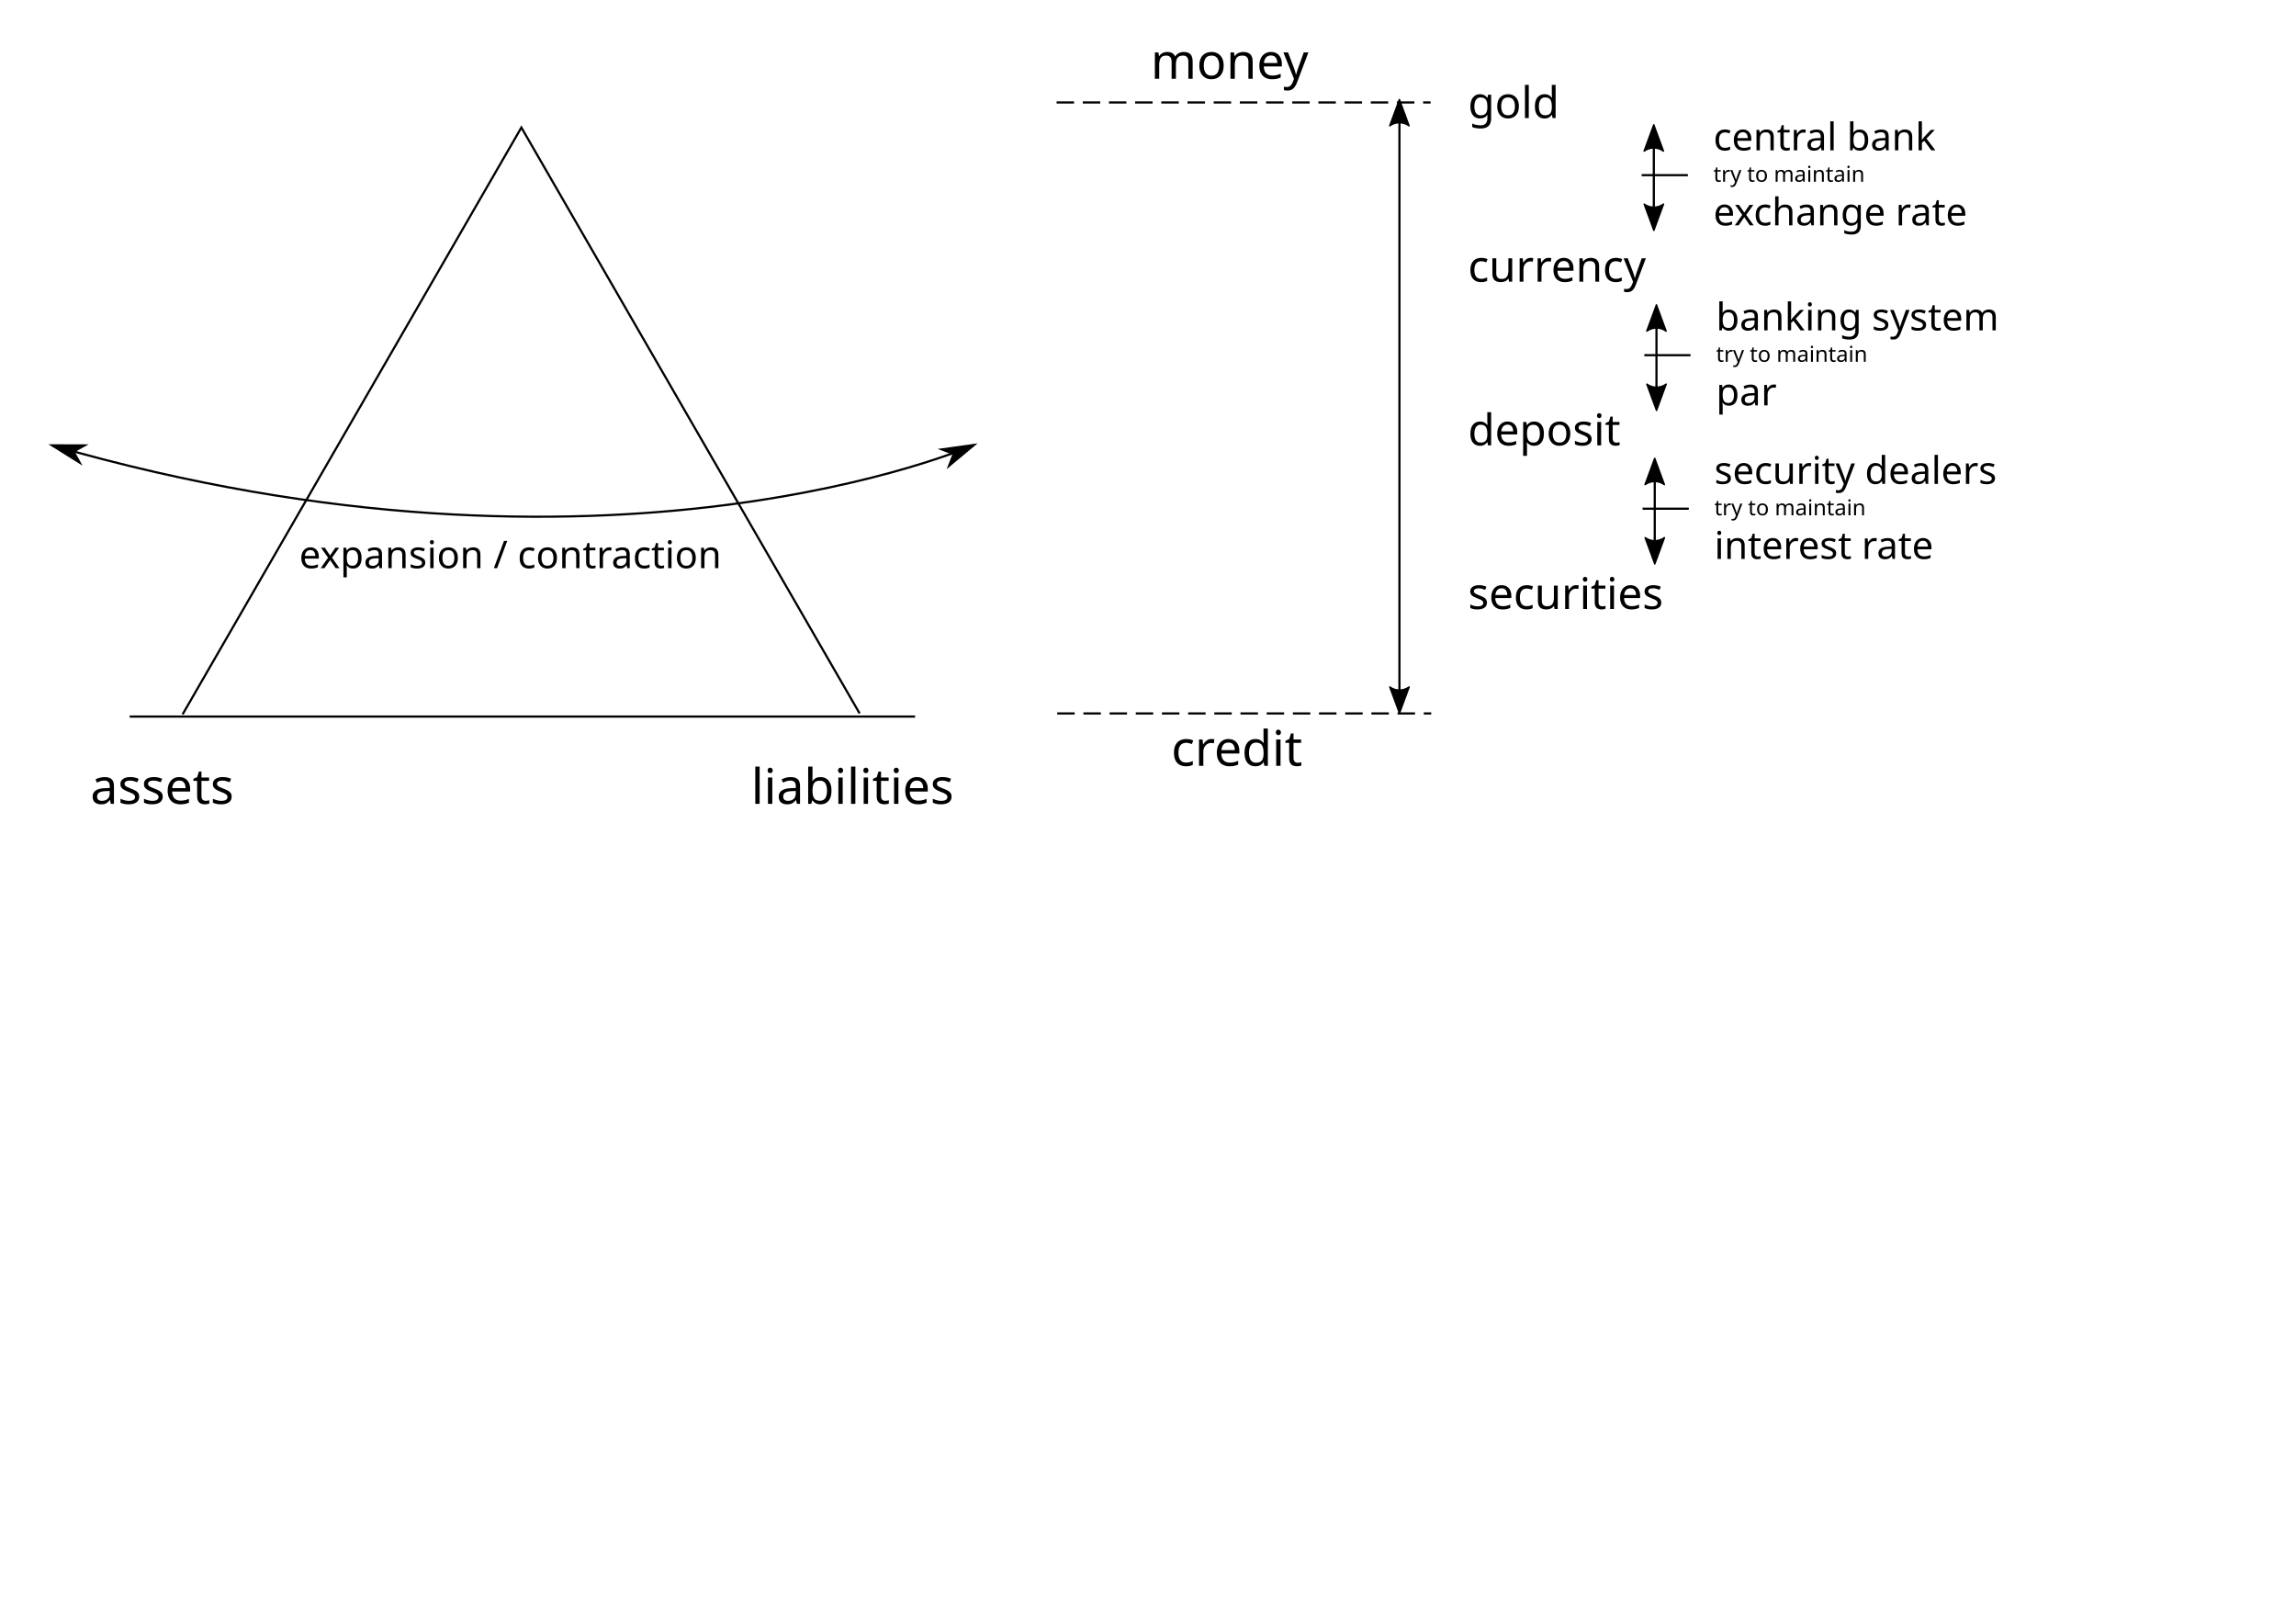
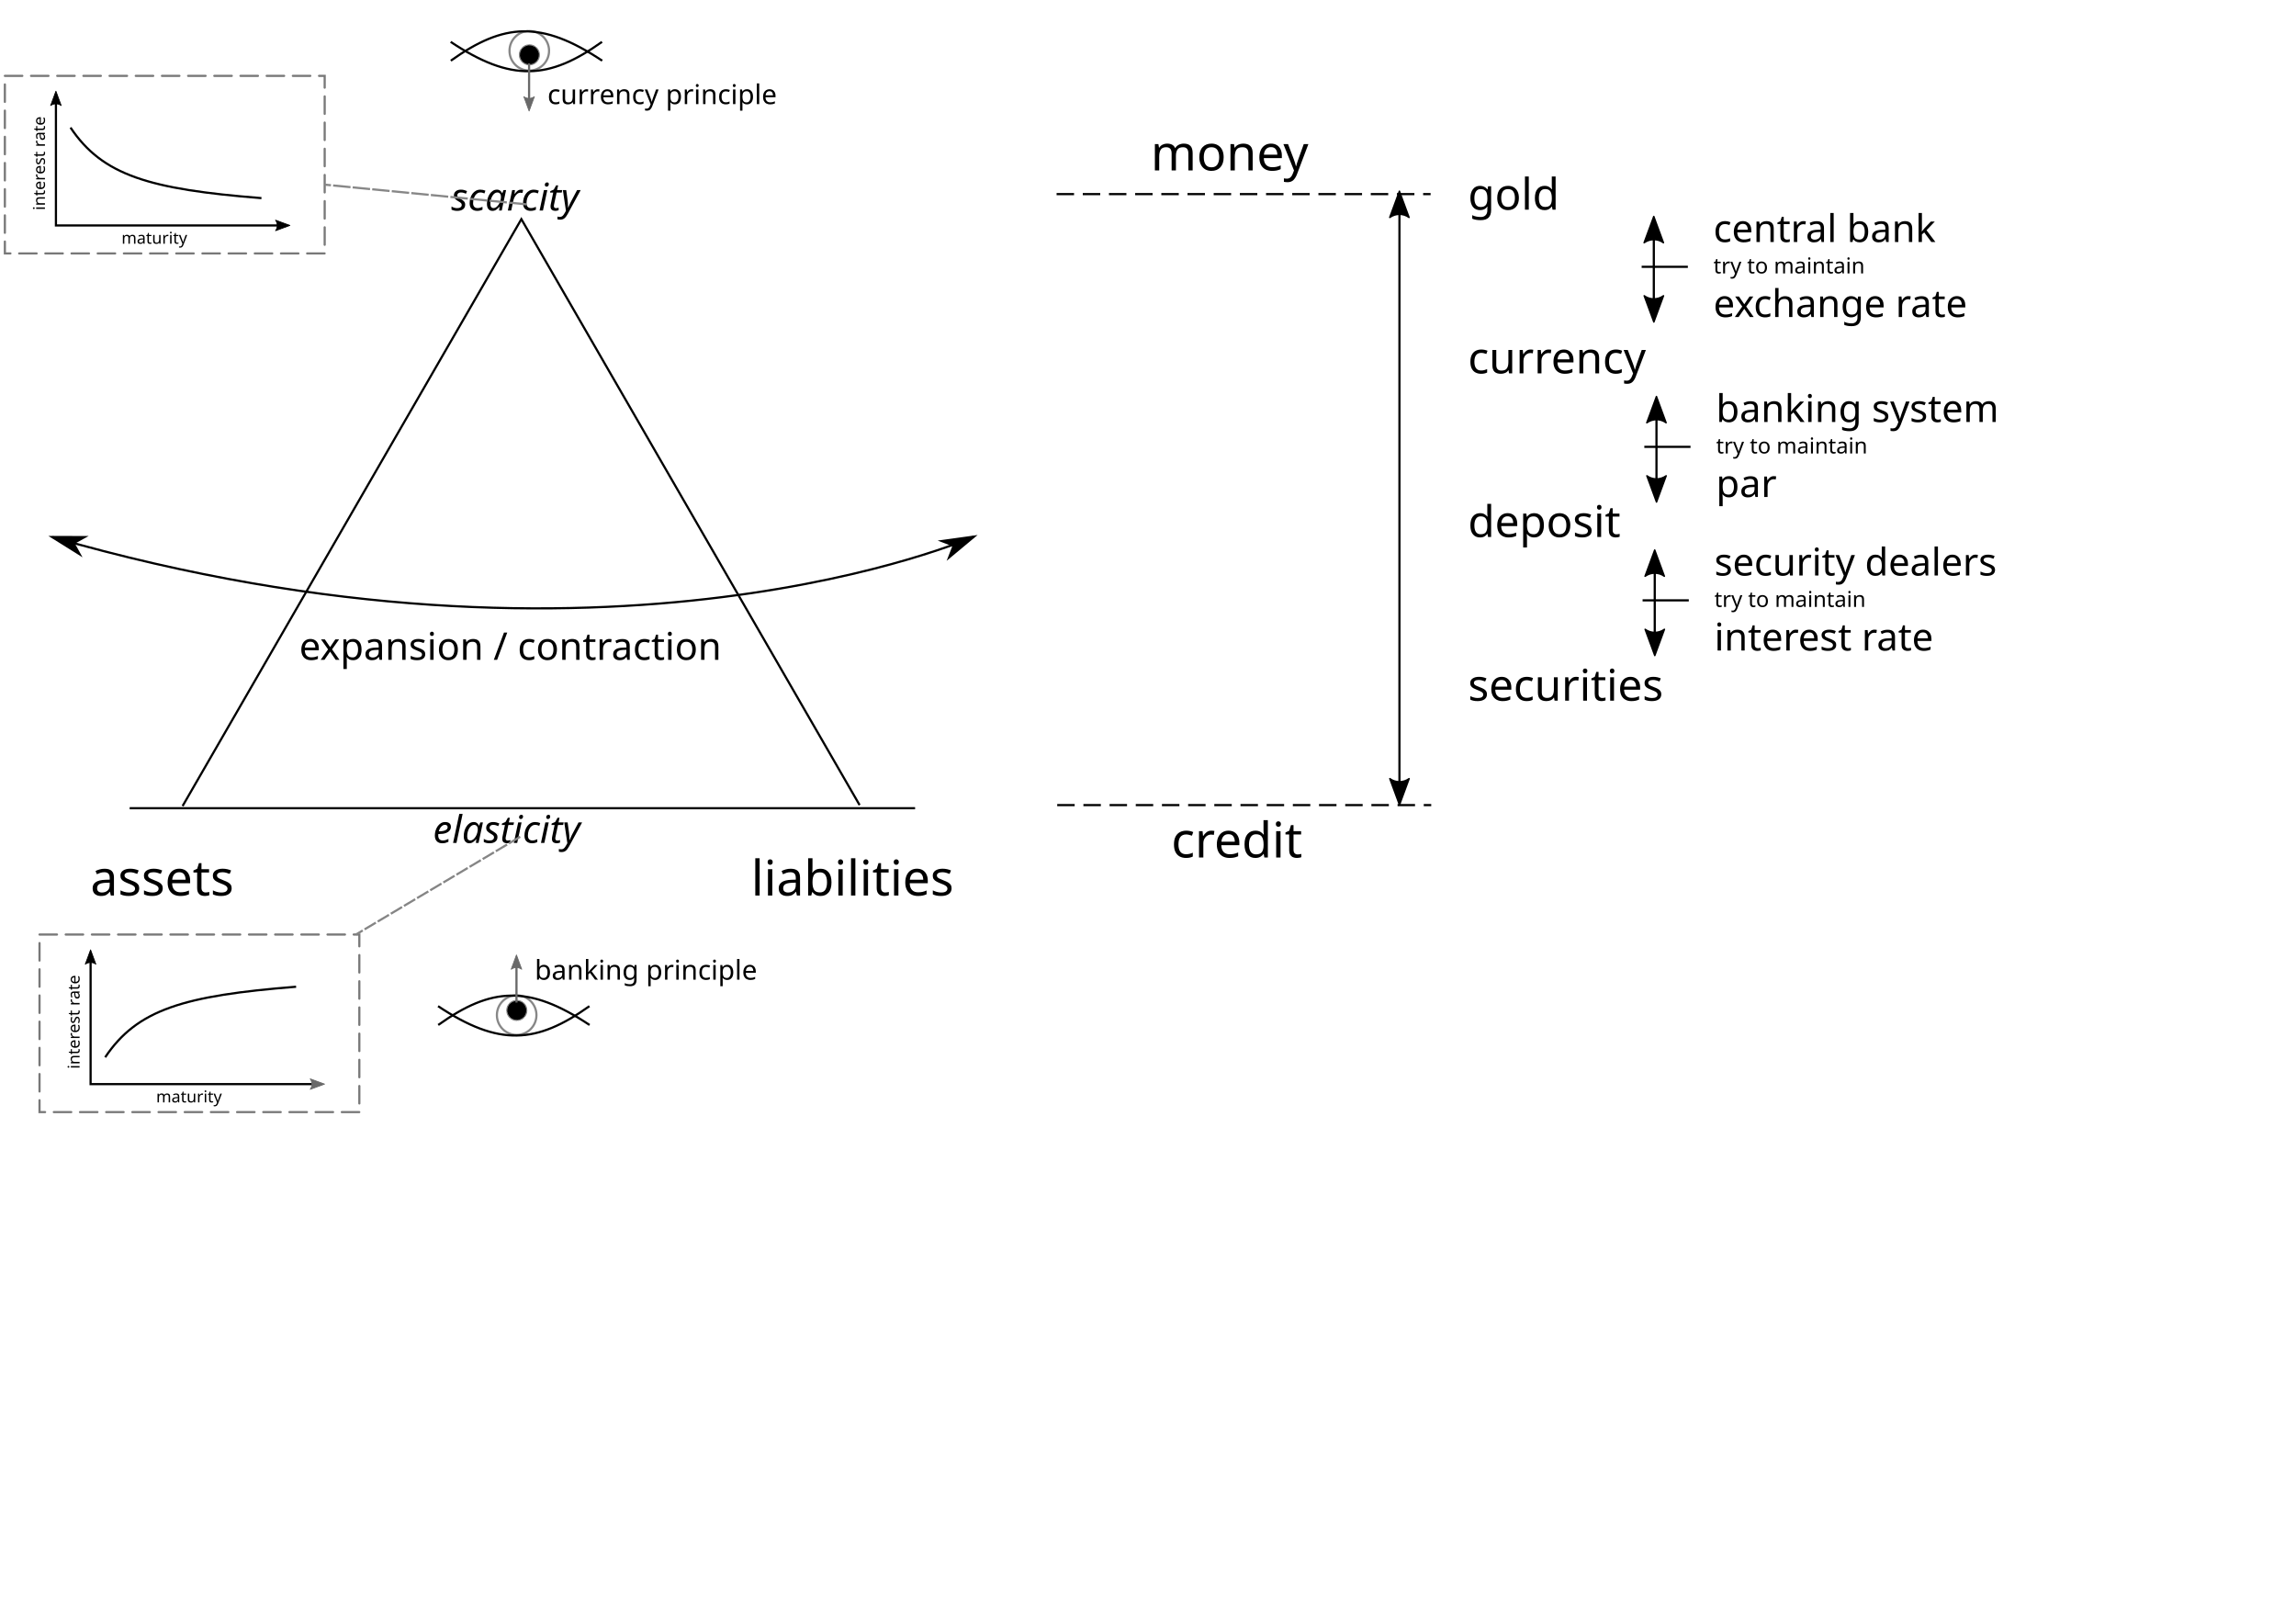
<svg xmlns="http://www.w3.org/2000/svg" width="297mm" height="210mm" viewBox="0 0 1052.362 744.094" id="svg2" version="1.1">
  <defs id="defs4">
+     <marker orient="auto" refY="0" refX="0" id="marker8898" style="overflow:visible">
+       <path id="path8900" style="fill:#696969;fill-opacity:1;fill-rule:evenodd;stroke:#696969;stroke-width:0.625;stroke-linejoin:round;stroke-opacity:1" d="M 8.719,4.034 -2.207,0.016 8.719,-4.002 c -1.745,2.372 -1.735,5.617 -6e-7,8.035 z" transform="scale(-0.6,-0.6)" />
+     </marker>
+     <marker orient="auto" refY="0" refX="0" id="marker8417" style="overflow:visible">
+       <path id="path8419" style="fill:#696969;fill-opacity:1;fill-rule:evenodd;stroke:#696969;stroke-width:0.625;stroke-linejoin:round;stroke-opacity:1" d="M 8.719,4.034 -2.207,0.016 8.719,-4.002 c -1.745,2.372 -1.735,5.617 -6e-7,8.035 z" transform="scale(-0.6,-0.6)" />
+     </marker>
+     <marker orient="auto" refY="0" refX="0" id="marker8260" style="overflow:visible">
+       <path id="path8262" style="fill:#696969;fill-opacity:1;fill-rule:evenodd;stroke:#696969;stroke-width:0.625;stroke-linejoin:round;stroke-opacity:1" d="M 8.719,4.034 -2.207,0.016 8.719,-4.002 c -1.745,2.372 -1.735,5.617 -6e-7,8.035 z" transform="scale(0.6,0.6)" />
+     </marker>
+     <marker orient="auto" refY="0" refX="0" id="marker8109" style="overflow:visible">
+       <path id="path8111" style="fill:#000000;fill-opacity:1;fill-rule:evenodd;stroke:#000000;stroke-width:0.625;stroke-linejoin:round;stroke-opacity:1" d="M 8.719,4.034 -2.207,0.016 8.719,-4.002 c -1.745,2.372 -1.735,5.617 -6e-7,8.035 z" transform="matrix(-1.1,0,0,-1.1,-1.1,0)" />
+     </marker>
+     <marker style="overflow:visible" id="Arrow2Mstart" refX="0.0" refY="0.0" orient="auto">
+       <path transform="scale(0.6) translate(0,0)" d="M 8.719,4.034 L -2.207,0.016 L 8.719,-4.002 C 6.973,-1.63 6.983,1.616 8.719,4.034 z " style="fill-rule:evenodd;stroke-width:0.625;stroke-linejoin:round;stroke:#000000;stroke-opacity:1;fill:#000000;fill-opacity:1" id="path4249" />
+     </marker>
+     <marker style="overflow:visible;" id="Arrow2Mend" refX="0.0" refY="0.0" orient="auto">
+       <path transform="scale(0.6) rotate(180) translate(0,0)" d="M 8.719,4.034 L -2.207,0.016 L 8.719,-4.002 C 6.973,-1.63 6.983,1.616 8.719,4.034 z " style="fill-rule:evenodd;stroke-width:0.625;stroke-linejoin:round;stroke:#000000;stroke-opacity:1;fill:#000000;fill-opacity:1" id="path4252" />
+     </marker>
+     <marker style="overflow:visible" id="marker7129" refX="0.0" refY="0.0" orient="auto">
+       <path transform="scale(1.1) translate(1,0)" d="M 8.719,4.034 L -2.207,0.016 L 8.719,-4.002 C 6.973,-1.63 6.983,1.616 8.719,4.034 z " style="fill-rule:evenodd;stroke-width:0.625;stroke-linejoin:round;stroke:#000000;stroke-opacity:1;fill:#000000;fill-opacity:1" id="path7131" />
+     </marker>
    <marker style="overflow:visible" id="DotL" refX="0.0" refY="0.0" orient="auto">
      <path transform="scale(0.8) translate(7.4, 1)" style="fill-rule:evenodd;stroke:#000000;stroke-width:1pt;stroke-opacity:1;fill:#000000;fill-opacity:1" d="M -2.5,-1.0 C -2.5,1.76 -4.74,4.0 -7.5,4.0 C -10.26,4.0 -12.5,1.76 -12.5,-1.0 C -12.5,-3.76 -10.26,-6.0 -7.5,-6.0 C -4.74,-6.0 -2.5,-3.76 -2.5,-1.0 z " id="path4286" />
    </marker>
    <marker orient="auto" refY="0.0" refX="0.0" id="DistanceStart" style="overflow:visible">
      <g style="stroke:#000000;stroke-opacity:1;fill:#000000;fill-opacity:1" id="g2300">
        <path id="path2306" d="M 0,0 L 2,0" style="fill:#000000;stroke:#000000;stroke-width:1.15;stroke-linecap:square;stroke-opacity:1;fill-opacity:1" />
        <path id="path2302" d="M 0,0 L 13,4 L 9,0 13,-4 L 0,0 z " style="fill:#000000;fill-rule:evenodd;stroke:#000000;stroke-opacity:1;fill-opacity:1" />
        <path id="path2304" d="M 0,-4 L 0,40" style="fill:#000000;stroke:#000000;stroke-width:1;stroke-linecap:square;stroke-opacity:1;fill-opacity:1" />
      </g>
    </marker>
    <marker style="overflow:visible;" id="marker4526" refX="0.0" refY="0.0" orient="auto">
      <path transform="scale(1.1) rotate(180) translate(1,0)" d="M 8.719,4.034 L -2.207,0.016 L 8.719,-4.002 C 6.973,-1.63 6.983,1.616 8.719,4.034 z " style="fill-rule:evenodd;stroke-width:0.625;stroke-linejoin:round;stroke:#000000;stroke-opacity:1;fill:#000000;fill-opacity:1" id="path4246" />
    </marker>
    <marker style="overflow:visible" id="marker4481" refX="0.0" refY="0.0" orient="auto">
      <path transform="scale(1.1) translate(1,0)" d="M 8.719,4.034 L -2.207,0.016 L 8.719,-4.002 C 6.973,-1.63 6.983,1.616 8.719,4.034 z " style="fill-rule:evenodd;stroke-width:0.625;stroke-linejoin:round;stroke:#000000;stroke-opacity:1;fill:#000000;fill-opacity:1" id="path4243" />
    </marker>
    <marker orient="auto" refY="0.0" refX="0.0" id="Arrow2Lend" style="overflow:visible;">
      <path id="path4167" style="fill-rule:evenodd;stroke-width:0.625;stroke-linejoin:round;stroke:#000000;stroke-opacity:1;fill:#000000;fill-opacity:1" d="M 8.719,4.034 L -2.207,0.016 L 8.719,-4.002 C 6.973,-1.63 6.983,1.616 8.719,4.034 z " transform="scale(1.1) rotate(180) translate(1,0)" />
    </marker>
    <marker orient="auto" refY="0.0" refX="0.0" id="Arrow2Lstart" style="overflow:visible">
      <path id="path4164" style="fill-rule:evenodd;stroke-width:0.625;stroke-linejoin:round;stroke:#000000;stroke-opacity:1;fill:#000000;fill-opacity:1" d="M 8.719,4.034 L -2.207,0.016 L 8.719,-4.002 C 6.973,-1.63 6.983,1.616 8.719,4.034 z " transform="scale(1.1) translate(1,0)" />
    </marker>
    <marker orient="auto" refY="0" refX="0" id="Arrow1Lend" style="overflow:visible">
      <path id="path4149" d="M 0,0 5,-5 -12.5,0 5,5 0,0 Z" style="fill:#000000;fill-opacity:1;fill-rule:evenodd;stroke:#000000;stroke-width:1pt;stroke-opacity:1" transform="matrix(-0.8,0,0,-0.8,-10,0)" />
    </marker>
    <marker orient="auto" refY="0" refX="0" id="Arrow1Lstart" style="overflow:visible">
      <path id="path4146" d="M 0,0 5,-5 -12.5,0 5,5 0,0 Z" style="fill:#000000;fill-opacity:1;fill-rule:evenodd;stroke:#000000;stroke-width:1pt;stroke-opacity:1" transform="matrix(0.8,0,0,0.8,10,0)" />
    </marker>
    <marker style="overflow:visible" id="marker4481-5" refX="0" refY="0" orient="auto">
      <path transform="matrix(1.1,0,0,1.1,1.1,0)" d="M 8.719,4.034 -2.207,0.016 8.719,-4.002 c -1.745,2.372 -1.735,5.617 -6e-7,8.035 z" style="fill:#000000;fill-opacity:1;fill-rule:evenodd;stroke:#000000;stroke-width:0.625;stroke-linejoin:round;stroke-opacity:1" id="path4243-3" />
    </marker>
    <marker style="overflow:visible" id="DotL-3" refX="0" refY="0" orient="auto">
      <path transform="matrix(0.8,0,0,0.8,5.92,0.8)" style="fill:#000000;fill-opacity:1;fill-rule:evenodd;stroke:#000000;stroke-width:1pt;stroke-opacity:1" d="m -2.5,-1 c 0,2.76 -2.24,5 -5,5 -2.76,0 -5,-2.24 -5,-5 0,-2.76 2.24,-5 5,-5 2.76,0 5,2.24 5,5 z" id="path4286-9" />
    </marker>
    <marker style="overflow:visible" id="marker4526-2" refX="0" refY="0" orient="auto">
      <path transform="matrix(-1.1,0,0,-1.1,-1.1,0)" d="M 8.719,4.034 -2.207,0.016 8.719,-4.002 c -1.745,2.372 -1.735,5.617 -6e-7,8.035 z" style="fill:#000000;fill-opacity:1;fill-rule:evenodd;stroke:#000000;stroke-width:0.625;stroke-linejoin:round;stroke-opacity:1" id="path4246-4" />
    </marker>
    <marker style="overflow:visible" id="marker4481-5-3" refX="0" refY="0" orient="auto">
      <path transform="matrix(1.1,0,0,1.1,1.1,0)" d="M 8.719,4.034 -2.207,0.016 8.719,-4.002 c -1.745,2.372 -1.735,5.617 -6e-7,8.035 z" style="fill:#000000;fill-opacity:1;fill-rule:evenodd;stroke:#000000;stroke-width:0.625;stroke-linejoin:round;stroke-opacity:1" id="path4243-3-1" />
    </marker>
    <marker style="overflow:visible" id="DotL-3-3" refX="0" refY="0" orient="auto">
      <path transform="matrix(0.8,0,0,0.8,5.92,0.8)" style="fill:#000000;fill-opacity:1;fill-rule:evenodd;stroke:#000000;stroke-width:1pt;stroke-opacity:1" d="m -2.5,-1 c 0,2.76 -2.24,5 -5,5 -2.76,0 -5,-2.24 -5,-5 0,-2.76 2.24,-5 5,-5 2.76,0 5,2.24 5,5 z" id="path4286-9-2" />
    </marker>
    <marker style="overflow:visible" id="marker4526-2-1" refX="0" refY="0" orient="auto">
      <path transform="matrix(-1.1,0,0,-1.1,-1.1,0)" d="M 8.719,4.034 -2.207,0.016 8.719,-4.002 c -1.745,2.372 -1.735,5.617 -6e-7,8.035 z" style="fill:#000000;fill-opacity:1;fill-rule:evenodd;stroke:#000000;stroke-width:0.625;stroke-linejoin:round;stroke-opacity:1" id="path4246-4-2" />
    </marker>
+     <marker style="overflow:visible" id="Arrow2Mstart-1" refX="0" refY="0" orient="auto">
+       <path transform="scale(0.6,0.6)" d="M 8.719,4.034 -2.207,0.016 8.719,-4.002 c -1.745,2.372 -1.735,5.617 -6e-7,8.035 z" style="fill:#000000;fill-opacity:1;fill-rule:evenodd;stroke:#000000;stroke-width:0.625;stroke-linejoin:round;stroke-opacity:1" id="path4249-5" />
+     </marker>
+     <marker style="overflow:visible" id="Arrow2Mend-2" refX="0" refY="0" orient="auto">
+       <path transform="scale(-0.6,-0.6)" d="M 8.719,4.034 -2.207,0.016 8.719,-4.002 c -1.745,2.372 -1.735,5.617 -6e-7,8.035 z" style="fill:#696969;fill-opacity:1;fill-rule:evenodd;stroke:#696969;stroke-width:0.625;stroke-linejoin:round;stroke-opacity:1" id="path4252-8" />
+     </marker>
+     <marker orient="auto" refY="0" refX="0" id="marker8417-6" style="overflow:visible">
+       <path id="path8419-0" style="fill:#696969;fill-opacity:1;fill-rule:evenodd;stroke:#696969;stroke-width:0.625;stroke-linejoin:round;stroke-opacity:1" d="M 8.719,4.034 -2.207,0.016 8.719,-4.002 c -1.745,2.372 -1.735,5.617 -6e-7,8.035 z" transform="scale(-0.6,-0.6)" />
+     </marker>
  </defs>
-   <g id="layer1" transform="translate(0,-308.2677)">
-     <path style="fill:none;fill-rule:evenodd;stroke:#000000;stroke-width:1px;stroke-linecap:butt;stroke-linejoin:miter;stroke-opacity:1" d="m 59.429,636.648 360,0" id="path4136" />
-     <path style="fill:none;fill-rule:evenodd;stroke:#000000;stroke-width:1px;stroke-linecap:butt;stroke-linejoin:miter;stroke-opacity:1" d="M 394,635.219 238.968,366.696 83.691,635.644" id="path4138" />
-     <path style="fill:none;fill-rule:evenodd;stroke:#000000;stroke-width:1px;stroke-linecap:butt;stroke-linejoin:miter;stroke-opacity:1;marker-start:url(#Arrow1Lstart);marker-end:url(#Arrow1Lend)" d="M 24.022,512.4 C 279.336,586.013 446.309,512.24 446.309,512.24" id="path4140" />
-     <text xml:space="preserve" style="font-style:normal;font-variant:normal;font-weight:normal;font-stretch:normal;font-size:22.5px;line-height:125%;font-family:Sans;-inkscape-font-specification:'Sans, Normal';text-align:start;letter-spacing:0px;word-spacing:0px;writing-mode:lr-tb;text-anchor:start;fill:#000000;fill-opacity:1;stroke:none;stroke-width:1px;stroke-linecap:butt;stroke-linejoin:miter;stroke-opacity:1" x="41.429" y="676.648" id="text5240">
-       <tspan id="tspan5242" x="41.429" y="676.648">assets</tspan>
+   <path id="path4136" d="m 59.429,370.38 360,0" style="fill:none;fill-rule:evenodd;stroke:#000000;stroke-width:1px;stroke-linecap:butt;stroke-linejoin:miter;stroke-opacity:1" />
+   <path id="path4138" d="M 394,368.952 238.968,100.428 83.691,369.377" style="fill:none;fill-rule:evenodd;stroke:#000000;stroke-width:1px;stroke-linecap:butt;stroke-linejoin:miter;stroke-opacity:1" />
+   <path id="path4140" d="M 24.022,246.132 C 279.336,319.745 446.309,245.972 446.309,245.972" style="fill:none;fill-rule:evenodd;stroke:#000000;stroke-width:1px;stroke-linecap:butt;stroke-linejoin:miter;stroke-opacity:1;marker-start:url(#Arrow1Lstart);marker-end:url(#Arrow1Lend)" />
+   <text id="text5240" y="410.38" x="41.429" style="font-style:normal;font-variant:normal;font-weight:normal;font-stretch:normal;font-size:22.5px;line-height:125%;font-family:Sans;-inkscape-font-specification:'Sans, Normal';text-align:start;letter-spacing:0px;word-spacing:0px;writing-mode:lr-tb;text-anchor:start;fill:#000000;fill-opacity:1;stroke:none;stroke-width:1px;stroke-linecap:butt;stroke-linejoin:miter;stroke-opacity:1" xml:space="preserve">
+     <tspan y="410.38" x="41.429" id="tspan5242">assets</tspan>
+   </text>
+   <text id="text5244" y="410.38" x="344.286" style="font-style:normal;font-variant:normal;font-weight:normal;font-stretch:normal;font-size:22.5px;line-height:125%;font-family:Sans;-inkscape-font-specification:'Sans, Normal';text-align:start;letter-spacing:0px;word-spacing:0px;writing-mode:lr-tb;text-anchor:start;fill:#000000;fill-opacity:1;stroke:none;stroke-width:1px;stroke-linecap:butt;stroke-linejoin:miter;stroke-opacity:1" xml:space="preserve">
+     <tspan y="410.38" x="344.286" id="tspan5246">liabilities</tspan>
+   </text>
+   <path id="path5248" d="m 484.286,88.952 171.429,0" style="fill:none;fill-rule:evenodd;stroke:#000000;stroke-width:1;stroke-linecap:butt;stroke-linejoin:miter;stroke-miterlimit:4;stroke-dasharray:8, 4;stroke-dashoffset:0;stroke-opacity:1" />
+   <path id="path5248-2" d="m 484.571,368.952 171.429,0" style="fill:none;fill-rule:evenodd;stroke:#000000;stroke-width:1;stroke-linecap:butt;stroke-linejoin:miter;stroke-miterlimit:4;stroke-dasharray:8, 4;stroke-dashoffset:0;stroke-opacity:1" />
+   <text id="text5267" y="78.094" x="527.429" style="font-style:normal;font-variant:normal;font-weight:normal;font-stretch:normal;font-size:22.5px;line-height:125%;font-family:Sans;-inkscape-font-specification:'Sans, Normal';text-align:start;letter-spacing:0px;word-spacing:0px;writing-mode:lr-tb;text-anchor:start;fill:#000000;fill-opacity:1;stroke:none;stroke-width:1px;stroke-linecap:butt;stroke-linejoin:miter;stroke-opacity:1" xml:space="preserve">
+     <tspan y="78.094" x="527.429" id="tspan5269">money</tspan>
+   </text>
+   <text id="text5271" y="392.952" x="536.857" style="font-style:normal;font-variant:normal;font-weight:normal;font-stretch:normal;font-size:22.5px;line-height:125%;font-family:Sans;-inkscape-font-specification:'Sans, Normal';text-align:start;letter-spacing:0px;word-spacing:0px;writing-mode:lr-tb;text-anchor:start;fill:#000000;fill-opacity:1;stroke:none;stroke-width:1px;stroke-linecap:butt;stroke-linejoin:miter;stroke-opacity:1" xml:space="preserve">
+     <tspan y="392.952" x="536.857" id="tspan5273">credit</tspan>
+   </text>
+   <path id="path5275" d="m 641.429,88.952 0,278.571" style="fill:none;fill-rule:evenodd;stroke:#000000;stroke-width:1px;stroke-linecap:butt;stroke-linejoin:miter;stroke-opacity:1;marker-start:url(#Arrow2Lstart);marker-end:url(#Arrow2Lend)" />
+   <text id="text5353" y="96.094" x="672.857" style="font-style:normal;font-weight:normal;font-size:40px;line-height:125%;font-family:Sans;letter-spacing:0px;word-spacing:0px;fill:#000000;fill-opacity:1;stroke:none;stroke-width:1px;stroke-linecap:butt;stroke-linejoin:miter;stroke-opacity:1" xml:space="preserve">
+     <tspan style="font-style:normal;font-variant:normal;font-weight:normal;font-stretch:normal;font-size:20px;line-height:125%;font-family:Sans;-inkscape-font-specification:'Sans, Normal';text-align:start;writing-mode:lr-tb;text-anchor:start" y="96.094" x="672.857" id="tspan5355">gold</tspan>
+     <tspan style="font-style:normal;font-variant:normal;font-weight:normal;font-stretch:normal;font-size:20px;line-height:125%;font-family:Sans;-inkscape-font-specification:'Sans, Normal';text-align:start;writing-mode:lr-tb;text-anchor:start" id="tspan5357" y="121.094" x="672.857" />
+     <tspan style="font-style:normal;font-variant:normal;font-weight:normal;font-stretch:normal;font-size:20px;line-height:125%;font-family:Sans;-inkscape-font-specification:'Sans, Normal';text-align:start;writing-mode:lr-tb;text-anchor:start" id="tspan5367" y="146.094" x="672.857" />
+     <tspan id="tspan5369" style="font-style:normal;font-variant:normal;font-weight:normal;font-stretch:normal;font-size:20px;line-height:125%;font-family:Sans;-inkscape-font-specification:'Sans, Normal';text-align:start;writing-mode:lr-tb;text-anchor:start" y="171.094" x="672.857">currency</tspan>
+     <tspan style="font-style:normal;font-variant:normal;font-weight:normal;font-stretch:normal;font-size:20px;line-height:125%;font-family:Sans;-inkscape-font-specification:'Sans, Normal';text-align:start;writing-mode:lr-tb;text-anchor:start" id="tspan5359" y="196.094" x="672.857" />
+     <tspan style="font-style:normal;font-variant:normal;font-weight:normal;font-stretch:normal;font-size:20px;line-height:125%;font-family:Sans;-inkscape-font-specification:'Sans, Normal';text-align:start;writing-mode:lr-tb;text-anchor:start" id="tspan5365" y="221.094" x="672.857" />
+     <tspan id="tspan5371" style="font-style:normal;font-variant:normal;font-weight:normal;font-stretch:normal;font-size:20px;line-height:125%;font-family:Sans;-inkscape-font-specification:'Sans, Normal';text-align:start;writing-mode:lr-tb;text-anchor:start" y="246.094" x="672.857">deposit</tspan>
+     <tspan style="font-style:normal;font-variant:normal;font-weight:normal;font-stretch:normal;font-size:20px;line-height:125%;font-family:Sans;-inkscape-font-specification:'Sans, Normal';text-align:start;writing-mode:lr-tb;text-anchor:start" id="tspan5363" y="271.094" x="672.857" />
+     <tspan style="font-style:normal;font-variant:normal;font-weight:normal;font-stretch:normal;font-size:20px;line-height:125%;font-family:Sans;-inkscape-font-specification:'Sans, Normal';text-align:start;writing-mode:lr-tb;text-anchor:start" id="tspan5361" y="296.094" x="672.857" />
+     <tspan id="tspan5373" style="font-style:normal;font-variant:normal;font-weight:normal;font-stretch:normal;font-size:20px;line-height:125%;font-family:Sans;-inkscape-font-specification:'Sans, Normal';text-align:start;writing-mode:lr-tb;text-anchor:start" y="321.094" x="672.857">securities</tspan>
+   </text>
+   <text id="text5394" y="302.38" x="137.143" style="font-style:normal;font-weight:normal;font-size:40px;line-height:125%;font-family:Sans;letter-spacing:0px;word-spacing:0px;fill:#000000;fill-opacity:1;stroke:none;stroke-width:1px;stroke-linecap:butt;stroke-linejoin:miter;stroke-opacity:1" xml:space="preserve">
+     <tspan style="font-style:normal;font-variant:normal;font-weight:normal;font-stretch:normal;font-size:17.5px;line-height:125%;font-family:Sans;-inkscape-font-specification:'Sans, Normal';text-align:start;writing-mode:lr-tb;text-anchor:start" y="302.38" x="137.143" id="tspan5396">expansion / contraction</tspan>
+   </text>
+   <path id="path4219" d="m 758.019,100.533 0,45.704" style="fill:none;fill-rule:evenodd;stroke:#000000;stroke-width:1px;stroke-linecap:butt;stroke-linejoin:miter;stroke-opacity:1;marker-start:url(#marker4481);marker-mid:url(#DotL);marker-end:url(#marker4526)" />
+   <path id="path4800" d="m 752.445,122.271 21.18,0" style="fill:none;fill-rule:evenodd;stroke:#000000;stroke-width:1px;stroke-linecap:butt;stroke-linejoin:miter;stroke-opacity:1" />
+   <text id="text4802" y="110.894" x="785.33" style="font-style:normal;font-weight:normal;font-size:40px;line-height:125%;font-family:Sans;letter-spacing:0px;word-spacing:0px;fill:#000000;fill-opacity:1;stroke:none;stroke-width:1px;stroke-linecap:butt;stroke-linejoin:miter;stroke-opacity:1" xml:space="preserve">
+     <tspan style="font-style:normal;font-variant:normal;font-weight:normal;font-stretch:normal;font-size:17.5px;line-height:125%;font-family:Sans;-inkscape-font-specification:'Sans, Normal';text-align:start;writing-mode:lr-tb;text-anchor:start" y="110.894" x="785.33" id="tspan4804">central bank </tspan>
+     <tspan id="tspan4806" style="font-style:normal;font-variant:normal;font-weight:normal;font-stretch:normal;font-size:10px;line-height:125%;font-family:Sans;-inkscape-font-specification:'Sans, Normal';text-align:start;writing-mode:lr-tb;text-anchor:start" y="125.293" x="785.33">try to maintain</tspan>
+     <tspan id="tspan4808" style="font-style:normal;font-variant:normal;font-weight:normal;font-stretch:normal;font-size:17.5px;line-height:125%;font-family:Sans;-inkscape-font-specification:'Sans, Normal';text-align:start;writing-mode:lr-tb;text-anchor:start" y="145.269" x="785.33">exchange rate</tspan>
+   </text>
+   <path id="path4219-2" d="m 759.242,183.036 0,45.704" style="fill:none;fill-rule:evenodd;stroke:#000000;stroke-width:1px;stroke-linecap:butt;stroke-linejoin:miter;stroke-opacity:1;marker-start:url(#marker4481-5);marker-mid:url(#DotL-3);marker-end:url(#marker4526-2)" />
+   <path id="path4800-8" d="m 753.668,204.773 21.18,0" style="fill:none;fill-rule:evenodd;stroke:#000000;stroke-width:1px;stroke-linecap:butt;stroke-linejoin:miter;stroke-opacity:1" />
+   <text id="text4802-3" y="193.396" x="786.552" style="font-style:normal;font-weight:normal;font-size:40px;line-height:125%;font-family:Sans;letter-spacing:0px;word-spacing:0px;fill:#000000;fill-opacity:1;stroke:none;stroke-width:1px;stroke-linecap:butt;stroke-linejoin:miter;stroke-opacity:1" xml:space="preserve">
+     <tspan style="font-style:normal;font-variant:normal;font-weight:normal;font-stretch:normal;font-size:17.5px;line-height:125%;font-family:Sans;-inkscape-font-specification:'Sans, Normal';text-align:start;writing-mode:lr-tb;text-anchor:start" y="193.396" x="786.552" id="tspan4804-5">banking system </tspan>
+     <tspan id="tspan4806-4" style="font-style:normal;font-variant:normal;font-weight:normal;font-stretch:normal;font-size:10px;line-height:125%;font-family:Sans;-inkscape-font-specification:'Sans, Normal';text-align:start;writing-mode:lr-tb;text-anchor:start" y="207.796" x="786.552">try to maintain </tspan>
+     <tspan id="tspan4808-0" style="font-style:normal;font-variant:normal;font-weight:normal;font-stretch:normal;font-size:17.5px;line-height:125%;font-family:Sans;-inkscape-font-specification:'Sans, Normal';text-align:start;writing-mode:lr-tb;text-anchor:start" y="227.771" x="786.552">par</tspan>
+   </text>
+   <path id="path4219-2-0" d="m 758.447,253.384 0,45.704" style="fill:none;fill-rule:evenodd;stroke:#000000;stroke-width:1px;stroke-linecap:butt;stroke-linejoin:miter;stroke-opacity:1;marker-start:url(#marker4481-5-3);marker-mid:url(#DotL-3-3);marker-end:url(#marker4526-2-1)" />
+   <path id="path4800-8-0" d="m 752.873,275.121 21.18,0" style="fill:none;fill-rule:evenodd;stroke:#000000;stroke-width:1px;stroke-linecap:butt;stroke-linejoin:miter;stroke-opacity:1" />
+   <text id="text4802-3-2" y="263.744" x="785.758" style="font-style:normal;font-weight:normal;font-size:40px;line-height:125%;font-family:Sans;letter-spacing:0px;word-spacing:0px;fill:#000000;fill-opacity:1;stroke:none;stroke-width:1px;stroke-linecap:butt;stroke-linejoin:miter;stroke-opacity:1" xml:space="preserve">
+     <tspan style="font-style:normal;font-variant:normal;font-weight:normal;font-stretch:normal;font-size:17.5px;line-height:125%;font-family:Sans;-inkscape-font-specification:'Sans, Normal';text-align:start;writing-mode:lr-tb;text-anchor:start" y="263.744" x="785.758" id="tspan4804-5-9">security dealers</tspan>
+     <tspan id="tspan4806-4-4" style="font-style:normal;font-variant:normal;font-weight:normal;font-stretch:normal;font-size:10px;line-height:125%;font-family:Sans;-inkscape-font-specification:'Sans, Normal';text-align:start;writing-mode:lr-tb;text-anchor:start" y="278.144" x="785.758">try to maintain </tspan>
+     <tspan id="tspan4808-0-6" style="font-style:normal;font-variant:normal;font-weight:normal;font-stretch:normal;font-size:17.5px;line-height:125%;font-family:Sans;-inkscape-font-specification:'Sans, Normal';text-align:start;writing-mode:lr-tb;text-anchor:start" y="298.119" x="785.758">interest rate</tspan>
+   </text>
+   <text id="text5240-9" y="96.47" x="206.856" style="font-style:normal;font-variant:normal;font-weight:normal;font-stretch:normal;font-size:22.5px;line-height:125%;font-family:Sans;-inkscape-font-specification:'Sans, Normal';text-align:start;letter-spacing:0px;word-spacing:0px;writing-mode:lr-tb;text-anchor:start;fill:#000000;fill-opacity:1;stroke:none;stroke-width:1px;stroke-linecap:butt;stroke-linejoin:miter;stroke-opacity:1" xml:space="preserve">
+     <tspan style="font-style:italic;font-variant:normal;font-weight:normal;font-stretch:normal;font-size:17.5px;line-height:125%;font-family:Sans;-inkscape-font-specification:'Sans, Italic';text-align:start;writing-mode:lr-tb;text-anchor:start" y="96.47" x="206.856" id="tspan5242-4">scarcity</tspan>
+   </text>
+   <text id="text5240-9-9" y="386.274" x="198.47" style="font-style:normal;font-variant:normal;font-weight:normal;font-stretch:normal;font-size:22.5px;line-height:125%;font-family:Sans;-inkscape-font-specification:'Sans, Normal';text-align:start;letter-spacing:0px;word-spacing:0px;writing-mode:lr-tb;text-anchor:start;fill:#000000;fill-opacity:1;stroke:none;stroke-width:1px;stroke-linecap:butt;stroke-linejoin:miter;stroke-opacity:1" xml:space="preserve">
+     <tspan style="font-style:italic;font-variant:normal;font-weight:normal;font-stretch:normal;font-size:17.5px;line-height:125%;font-family:Sans;-inkscape-font-specification:'Sans, Italic';text-align:start;writing-mode:lr-tb;text-anchor:start" y="386.274" x="198.47" id="tspan5242-4-9">elasticity</tspan>
+   </text>
+   <g transform="translate(-13.93417,116.6872)" id="g8044">
+     <path style="fill:none;fill-rule:evenodd;stroke:#000000;stroke-width:1px;stroke-linecap:butt;stroke-linejoin:miter;stroke-opacity:1;marker-start:url(#Arrow2Mstart);marker-end:url(#Arrow2Mend)" d="m 39.573,-73.563 0,60.196 105.9,0" id="path7103" />
+     <path style="fill:none;fill-rule:evenodd;stroke:#000000;stroke-width:1px;stroke-linecap:butt;stroke-linejoin:miter;stroke-opacity:1" d="m 46.261,-58.218 c 14.677,21.923 36.043,28.24 87.507,32.327" id="path7105" />
+     <text xml:space="preserve" style="font-style:normal;font-weight:normal;font-size:40px;line-height:125%;font-family:Sans;letter-spacing:0px;word-spacing:0px;fill:#000000;fill-opacity:1;stroke:none;stroke-width:1px;stroke-linecap:butt;stroke-linejoin:miter;stroke-opacity:1" x="20.332" y="34.528" id="text7107" transform="matrix(0,-1,1,0,0,0)">
+       <tspan id="tspan7109" x="20.332" y="34.528" style="font-style:normal;font-variant:normal;font-weight:normal;font-stretch:normal;font-size:7.5px;line-height:125%;font-family:Sans;-inkscape-font-specification:'Sans, Normal';text-align:start;writing-mode:lr-tb;text-anchor:start">interest rate</tspan>
    </text>
-     <text xml:space="preserve" style="font-style:normal;font-variant:normal;font-weight:normal;font-stretch:normal;font-size:22.5px;line-height:125%;font-family:Sans;-inkscape-font-specification:'Sans, Normal';text-align:start;letter-spacing:0px;word-spacing:0px;writing-mode:lr-tb;text-anchor:start;fill:#000000;fill-opacity:1;stroke:none;stroke-width:1px;stroke-linecap:butt;stroke-linejoin:miter;stroke-opacity:1" x="344.286" y="676.648" id="text5244">
-       <tspan id="tspan5246" x="344.286" y="676.648">liabilities</tspan>
+     <text xml:space="preserve" style="font-style:normal;font-weight:normal;font-size:40px;line-height:125%;font-family:Sans;letter-spacing:0px;word-spacing:0px;fill:#000000;fill-opacity:1;stroke:none;stroke-width:1px;stroke-linecap:butt;stroke-linejoin:miter;stroke-opacity:1" x="69.61" y="-4.997" id="text7107-7">
+       <tspan id="tspan7109-9" x="69.61" y="-4.997" style="font-style:normal;font-variant:normal;font-weight:normal;font-stretch:normal;font-size:7.5px;line-height:125%;font-family:Sans;-inkscape-font-specification:'Sans, Normal';text-align:start;writing-mode:lr-tb;text-anchor:start">maturity</tspan>
    </text>
-     <path style="fill:none;fill-rule:evenodd;stroke:#000000;stroke-width:1;stroke-linecap:butt;stroke-linejoin:miter;stroke-miterlimit:4;stroke-dasharray:8, 4;stroke-dashoffset:0;stroke-opacity:1" d="m 484.286,355.219 171.429,0" id="path5248" />
-     <path style="fill:none;fill-rule:evenodd;stroke:#000000;stroke-width:1;stroke-linecap:butt;stroke-linejoin:miter;stroke-miterlimit:4;stroke-dasharray:8, 4;stroke-dashoffset:0;stroke-opacity:1" d="m 484.571,635.219 171.429,0" id="path5248-2" />
-     <text xml:space="preserve" style="font-style:normal;font-variant:normal;font-weight:normal;font-stretch:normal;font-size:22.5px;line-height:125%;font-family:Sans;-inkscape-font-specification:'Sans, Normal';text-align:start;letter-spacing:0px;word-spacing:0px;writing-mode:lr-tb;text-anchor:start;fill:#000000;fill-opacity:1;stroke:none;stroke-width:1px;stroke-linecap:butt;stroke-linejoin:miter;stroke-opacity:1" x="527.429" y="344.362" id="text5267">
-       <tspan id="tspan5269" x="527.429" y="344.362">money</tspan>
+     <rect style="fill:none;fill-opacity:1;stroke:#787878;stroke-width:1;stroke-linecap:round;stroke-miterlimit:4;stroke-dasharray:8, 4;stroke-dashoffset:0;stroke-opacity:1" id="rect7500" width="146.587" height="81.376" x="16.164" y="-81.923" />
+   </g>
+   <g transform="translate(191.7342,483.4345)" id="g8035">
+     <path style="fill:none;fill-rule:evenodd;stroke:#000000;stroke-width:1px;stroke-linecap:butt;stroke-linejoin:miter;stroke-opacity:1;marker-start:url(#Arrow2Mstart-1);marker-end:url(#Arrow2Mend-2)" d="m -150.21,-46.809 0,60.196 105.9,0" id="path7103-9" />
+     <path style="fill:none;fill-rule:evenodd;stroke:#000000;stroke-width:1px;stroke-linecap:butt;stroke-linejoin:miter;stroke-opacity:1" d="m -143.522,1.083 c 14.677,-21.923 36.043,-28.24 87.507,-32.327" id="path7105-3" />
+     <text xml:space="preserve" style="font-style:normal;font-weight:normal;font-size:40px;line-height:125%;font-family:Sans;letter-spacing:0px;word-spacing:0px;fill:#000000;fill-opacity:1;stroke:none;stroke-width:1px;stroke-linecap:butt;stroke-linejoin:miter;stroke-opacity:1" x="-6.422" y="-155.255" id="text7107-6" transform="matrix(0,-1,1,0,0,0)">
+       <tspan id="tspan7109-2" x="-6.422" y="-155.255" style="font-style:normal;font-variant:normal;font-weight:normal;font-stretch:normal;font-size:7.5px;line-height:125%;font-family:Sans;-inkscape-font-specification:'Sans, Normal';text-align:start;writing-mode:lr-tb;text-anchor:start">interest rate</tspan>
    </text>
-     <text xml:space="preserve" style="font-style:normal;font-variant:normal;font-weight:normal;font-stretch:normal;font-size:22.5px;line-height:125%;font-family:Sans;-inkscape-font-specification:'Sans, Normal';text-align:start;letter-spacing:0px;word-spacing:0px;writing-mode:lr-tb;text-anchor:start;fill:#000000;fill-opacity:1;stroke:none;stroke-width:1px;stroke-linecap:butt;stroke-linejoin:miter;stroke-opacity:1" x="536.857" y="659.219" id="text5271">
-       <tspan id="tspan5273" x="536.857" y="659.219">credit</tspan>
+     <text xml:space="preserve" style="font-style:normal;font-weight:normal;font-size:40px;line-height:125%;font-family:Sans;letter-spacing:0px;word-spacing:0px;fill:#000000;fill-opacity:1;stroke:none;stroke-width:1px;stroke-linecap:butt;stroke-linejoin:miter;stroke-opacity:1" x="-120.174" y="21.756" id="text7107-7-5">
+       <tspan id="tspan7109-9-7" x="-120.174" y="21.756" style="font-style:normal;font-variant:normal;font-weight:normal;font-stretch:normal;font-size:7.5px;line-height:125%;font-family:Sans;-inkscape-font-specification:'Sans, Normal';text-align:start;writing-mode:lr-tb;text-anchor:start">maturity</tspan>
    </text>
-     <path style="fill:none;fill-rule:evenodd;stroke:#000000;stroke-width:1px;stroke-linecap:butt;stroke-linejoin:miter;stroke-opacity:1;marker-start:url(#Arrow2Lstart);marker-end:url(#Arrow2Lend)" d="m 641.429,355.219 0,278.571" id="path5275" />
-     <text xml:space="preserve" style="font-style:normal;font-weight:normal;font-size:40px;line-height:125%;font-family:Sans;letter-spacing:0px;word-spacing:0px;fill:#000000;fill-opacity:1;stroke:none;stroke-width:1px;stroke-linecap:butt;stroke-linejoin:miter;stroke-opacity:1" x="672.857" y="362.362" id="text5353">
-       <tspan id="tspan5355" x="672.857" y="362.362" style="font-style:normal;font-variant:normal;font-weight:normal;font-stretch:normal;font-size:20px;line-height:125%;font-family:Sans;-inkscape-font-specification:'Sans, Normal';text-align:start;writing-mode:lr-tb;text-anchor:start">gold</tspan>
-       <tspan x="672.857" y="387.362" id="tspan5357" style="font-style:normal;font-variant:normal;font-weight:normal;font-stretch:normal;font-size:20px;line-height:125%;font-family:Sans;-inkscape-font-specification:'Sans, Normal';text-align:start;writing-mode:lr-tb;text-anchor:start" />
-       <tspan x="672.857" y="412.362" id="tspan5367" style="font-style:normal;font-variant:normal;font-weight:normal;font-stretch:normal;font-size:20px;line-height:125%;font-family:Sans;-inkscape-font-specification:'Sans, Normal';text-align:start;writing-mode:lr-tb;text-anchor:start" />
-       <tspan x="672.857" y="437.362" style="font-style:normal;font-variant:normal;font-weight:normal;font-stretch:normal;font-size:20px;line-height:125%;font-family:Sans;-inkscape-font-specification:'Sans, Normal';text-align:start;writing-mode:lr-tb;text-anchor:start" id="tspan5369">currency</tspan>
-       <tspan x="672.857" y="462.362" id="tspan5359" style="font-style:normal;font-variant:normal;font-weight:normal;font-stretch:normal;font-size:20px;line-height:125%;font-family:Sans;-inkscape-font-specification:'Sans, Normal';text-align:start;writing-mode:lr-tb;text-anchor:start" />
-       <tspan x="672.857" y="487.362" id="tspan5365" style="font-style:normal;font-variant:normal;font-weight:normal;font-stretch:normal;font-size:20px;line-height:125%;font-family:Sans;-inkscape-font-specification:'Sans, Normal';text-align:start;writing-mode:lr-tb;text-anchor:start" />
-       <tspan x="672.857" y="512.362" style="font-style:normal;font-variant:normal;font-weight:normal;font-stretch:normal;font-size:20px;line-height:125%;font-family:Sans;-inkscape-font-specification:'Sans, Normal';text-align:start;writing-mode:lr-tb;text-anchor:start" id="tspan5371">deposit</tspan>
-       <tspan x="672.857" y="537.362" id="tspan5363" style="font-style:normal;font-variant:normal;font-weight:normal;font-stretch:normal;font-size:20px;line-height:125%;font-family:Sans;-inkscape-font-specification:'Sans, Normal';text-align:start;writing-mode:lr-tb;text-anchor:start" />
-       <tspan x="672.857" y="562.362" id="tspan5361" style="font-style:normal;font-variant:normal;font-weight:normal;font-stretch:normal;font-size:20px;line-height:125%;font-family:Sans;-inkscape-font-specification:'Sans, Normal';text-align:start;writing-mode:lr-tb;text-anchor:start" />
-       <tspan x="672.857" y="587.362" style="font-style:normal;font-variant:normal;font-weight:normal;font-stretch:normal;font-size:20px;line-height:125%;font-family:Sans;-inkscape-font-specification:'Sans, Normal';text-align:start;writing-mode:lr-tb;text-anchor:start" id="tspan5373">securities</tspan>
-     </text>
-     <text xml:space="preserve" style="font-style:normal;font-weight:normal;font-size:40px;line-height:125%;font-family:Sans;letter-spacing:0px;word-spacing:0px;fill:#000000;fill-opacity:1;stroke:none;stroke-width:1px;stroke-linecap:butt;stroke-linejoin:miter;stroke-opacity:1" x="137.143" y="568.648" id="text5394">
-       <tspan id="tspan5396" x="137.143" y="568.648" style="font-style:normal;font-variant:normal;font-weight:normal;font-stretch:normal;font-size:17.5px;line-height:125%;font-family:Sans;-inkscape-font-specification:'Sans, Normal';text-align:start;writing-mode:lr-tb;text-anchor:start">expansion / contraction</tspan>
+     <rect style="fill:none;fill-opacity:1;stroke:#787878;stroke-width:1;stroke-linecap:round;stroke-miterlimit:4;stroke-dasharray:8, 4;stroke-dashoffset:0;stroke-opacity:1" id="rect7500-5" width="146.587" height="81.376" x="-173.62" y="-55.17" />
+   </g>
+   <path id="path8053" d="M 238.431,383.446 163.129,428.265" style="fill:none;fill-rule:evenodd;stroke:#858585;stroke-width:1;stroke-linecap:butt;stroke-linejoin:miter;stroke-miterlimit:4;stroke-dasharray:6, 1;stroke-dashoffset:0;stroke-opacity:1" />
+   <path id="path8063" d="M 241.267,93.642 148.817,84.611" style="fill:none;fill-rule:evenodd;stroke:#878787;stroke-width:1;stroke-linecap:butt;stroke-linejoin:miter;stroke-miterlimit:4;stroke-dasharray:8, 1;stroke-dashoffset:0;stroke-opacity:1" />
+   <g transform="translate(-183.931,62.0652)" id="g9119">
+     <circle style="fill:none;fill-opacity:1;stroke:#878787;stroke-width:1;stroke-linecap:round;stroke-miterlimit:4;stroke-dasharray:none;stroke-dashoffset:0;stroke-opacity:1" id="path8067" cx="426.524" cy="-38.782" r="9.065" />
+     <circle style="fill:#000000;fill-opacity:1;stroke:#878787;stroke-width:0.506;stroke-linecap:round;stroke-miterlimit:4;stroke-dasharray:3.033, 0.506;stroke-dashoffset:0;stroke-opacity:1" id="path8067-2" cx="426.583" cy="-36.929" r="4.583" />
+     <path style="fill:none;fill-rule:evenodd;stroke:#000000;stroke-width:1px;stroke-linecap:butt;stroke-linejoin:miter;stroke-opacity:1" d="m 390.571,-34.259 c 24.304,-17.341 41.514,-18.524 69.365,0" id="path8084" />
+     <path style="fill:none;fill-rule:evenodd;stroke:#000000;stroke-width:1px;stroke-linecap:butt;stroke-linejoin:miter;stroke-opacity:1" d="m 459.858,-42.88 c -24.304,17.341 -41.514,18.524 -69.365,0" id="path8084-9" />
+     <path style="fill:none;fill-rule:evenodd;stroke:#696969;stroke-width:1px;stroke-linecap:butt;stroke-linejoin:miter;stroke-opacity:1;marker-end:url(#marker8417)" d="m 426.436,-33.018 0,20.494" id="path8101" />
+     <text xml:space="preserve" style="font-style:normal;font-weight:normal;font-size:40px;line-height:125%;font-family:Sans;letter-spacing:0px;word-spacing:0px;fill:#000000;fill-opacity:1;stroke:none;stroke-width:1px;stroke-linecap:butt;stroke-linejoin:miter;stroke-opacity:1" x="434.85" y="-14.356" id="text9097">
+       <tspan id="tspan9099" x="434.85" y="-14.356" style="font-style:normal;font-variant:normal;font-weight:normal;font-stretch:normal;font-size:12.5px;line-height:125%;font-family:Sans;-inkscape-font-specification:'Sans, Normal';text-align:start;writing-mode:lr-tb;text-anchor:start">currency principle</tspan>
    </text>
  </g>
-   <path id="path4219" d="m 758.019,58.533 0,45.704" style="fill:none;fill-rule:evenodd;stroke:#000000;stroke-width:1px;stroke-linecap:butt;stroke-linejoin:miter;stroke-opacity:1;marker-start:url(#marker4481);marker-end:url(#marker4526);marker-mid:url(#DotL)" />
-   <path id="path4800" d="m 752.445,80.271 21.18,0" style="fill:none;fill-rule:evenodd;stroke:#000000;stroke-width:1px;stroke-linecap:butt;stroke-linejoin:miter;stroke-opacity:1" />
-   <text id="text4802" y="68.894" x="785.33" style="font-style:normal;font-weight:normal;font-size:40px;line-height:125%;font-family:Sans;letter-spacing:0px;word-spacing:0px;fill:#000000;fill-opacity:1;stroke:none;stroke-width:1px;stroke-linecap:butt;stroke-linejoin:miter;stroke-opacity:1" xml:space="preserve">
-     <tspan style="font-style:normal;font-variant:normal;font-weight:normal;font-stretch:normal;font-size:17.5px;line-height:125%;font-family:Sans;-inkscape-font-specification:'Sans, Normal';text-align:start;writing-mode:lr-tb;text-anchor:start" y="68.894" x="785.33" id="tspan4804">central bank </tspan>
-     <tspan id="tspan4806" style="font-style:normal;font-variant:normal;font-weight:normal;font-stretch:normal;font-size:10px;line-height:125%;font-family:Sans;-inkscape-font-specification:'Sans, Normal';text-align:start;writing-mode:lr-tb;text-anchor:start" y="83.293" x="785.33">try to maintain</tspan>
-     <tspan id="tspan4808" style="font-style:normal;font-variant:normal;font-weight:normal;font-stretch:normal;font-size:17.5px;line-height:125%;font-family:Sans;-inkscape-font-specification:'Sans, Normal';text-align:start;writing-mode:lr-tb;text-anchor:start" y="103.269" x="785.33">exchange rate</tspan>
-   </text>
-   <path id="path4219-2" d="m 759.242,141.036 0,45.704" style="fill:none;fill-rule:evenodd;stroke:#000000;stroke-width:1px;stroke-linecap:butt;stroke-linejoin:miter;stroke-opacity:1;marker-start:url(#marker4481-5);marker-mid:url(#DotL-3);marker-end:url(#marker4526-2)" />
-   <path id="path4800-8" d="m 753.668,162.773 21.18,0" style="fill:none;fill-rule:evenodd;stroke:#000000;stroke-width:1px;stroke-linecap:butt;stroke-linejoin:miter;stroke-opacity:1" />
-   <text id="text4802-3" y="151.396" x="786.552" style="font-style:normal;font-weight:normal;font-size:40px;line-height:125%;font-family:Sans;letter-spacing:0px;word-spacing:0px;fill:#000000;fill-opacity:1;stroke:none;stroke-width:1px;stroke-linecap:butt;stroke-linejoin:miter;stroke-opacity:1" xml:space="preserve">
-     <tspan style="font-style:normal;font-variant:normal;font-weight:normal;font-stretch:normal;font-size:17.5px;line-height:125%;font-family:Sans;-inkscape-font-specification:'Sans, Normal';text-align:start;writing-mode:lr-tb;text-anchor:start" y="151.396" x="786.552" id="tspan4804-5">banking system </tspan>
-     <tspan id="tspan4806-4" style="font-style:normal;font-variant:normal;font-weight:normal;font-stretch:normal;font-size:10px;line-height:125%;font-family:Sans;-inkscape-font-specification:'Sans, Normal';text-align:start;writing-mode:lr-tb;text-anchor:start" y="165.796" x="786.552">try to maintain </tspan>
-     <tspan id="tspan4808-0" style="font-style:normal;font-variant:normal;font-weight:normal;font-stretch:normal;font-size:17.5px;line-height:125%;font-family:Sans;-inkscape-font-specification:'Sans, Normal';text-align:start;writing-mode:lr-tb;text-anchor:start" y="185.771" x="786.552">par</tspan>
-   </text>
-   <path id="path4219-2-0" d="m 758.447,211.384 0,45.704" style="fill:none;fill-rule:evenodd;stroke:#000000;stroke-width:1px;stroke-linecap:butt;stroke-linejoin:miter;stroke-opacity:1;marker-start:url(#marker4481-5-3);marker-mid:url(#DotL-3-3);marker-end:url(#marker4526-2-1)" />
-   <path id="path4800-8-0" d="m 752.873,233.121 21.18,0" style="fill:none;fill-rule:evenodd;stroke:#000000;stroke-width:1px;stroke-linecap:butt;stroke-linejoin:miter;stroke-opacity:1" />
-   <text id="text4802-3-2" y="221.744" x="785.758" style="font-style:normal;font-weight:normal;font-size:40px;line-height:125%;font-family:Sans;letter-spacing:0px;word-spacing:0px;fill:#000000;fill-opacity:1;stroke:none;stroke-width:1px;stroke-linecap:butt;stroke-linejoin:miter;stroke-opacity:1" xml:space="preserve">
-     <tspan style="font-style:normal;font-variant:normal;font-weight:normal;font-stretch:normal;font-size:17.5px;line-height:125%;font-family:Sans;-inkscape-font-specification:'Sans, Normal';text-align:start;writing-mode:lr-tb;text-anchor:start" y="221.744" x="785.758" id="tspan4804-5-9">security dealers</tspan>
-     <tspan id="tspan4806-4-4" style="font-style:normal;font-variant:normal;font-weight:normal;font-stretch:normal;font-size:10px;line-height:125%;font-family:Sans;-inkscape-font-specification:'Sans, Normal';text-align:start;writing-mode:lr-tb;text-anchor:start" y="236.144" x="785.758">try to maintain </tspan>
-     <tspan id="tspan4808-0-6" style="font-style:normal;font-variant:normal;font-weight:normal;font-stretch:normal;font-size:17.5px;line-height:125%;font-family:Sans;-inkscape-font-specification:'Sans, Normal';text-align:start;writing-mode:lr-tb;text-anchor:start" y="256.119" x="785.758">interest rate</tspan>
-   </text>
+   <g transform="translate(-276.4539,533.5975)" id="g9128">
+     <circle style="fill:none;fill-opacity:1;stroke:#878787;stroke-width:1;stroke-linecap:round;stroke-miterlimit:4;stroke-dasharray:none;stroke-dashoffset:0;stroke-opacity:1" id="path8067-3" cx="513.268" cy="-68.406" r="9.065" />
+     <circle style="fill:#000000;fill-opacity:1;stroke:#878787;stroke-width:0.506;stroke-linecap:round;stroke-miterlimit:4;stroke-dasharray:3.033, 0.506;stroke-dashoffset:0;stroke-opacity:1" id="path8067-2-0" cx="513.327" cy="-70.553" r="4.583" />
+     <path style="fill:none;fill-rule:evenodd;stroke:#000000;stroke-width:1px;stroke-linecap:butt;stroke-linejoin:miter;stroke-opacity:1" d="m 477.315,-63.882 c 24.304,-17.341 41.514,-18.524 69.365,0" id="path8084-4" />
+     <path style="fill:none;fill-rule:evenodd;stroke:#000000;stroke-width:1px;stroke-linecap:butt;stroke-linejoin:miter;stroke-opacity:1" d="m 546.603,-72.504 c -24.304,17.341 -41.514,18.524 -69.365,0" id="path8084-9-9" />
+     <path style="fill:none;fill-rule:evenodd;stroke:#696969;stroke-width:1px;stroke-linecap:butt;stroke-linejoin:miter;stroke-opacity:1;marker-start:url(#marker8260)" d="m 513.18,-94.641 0,20.494" id="path8101-0" />
+     <text xml:space="preserve" style="font-style:normal;font-weight:normal;font-size:40px;line-height:125%;font-family:Sans;letter-spacing:0px;word-spacing:0px;fill:#000000;fill-opacity:1;stroke:none;stroke-width:1px;stroke-linecap:butt;stroke-linejoin:miter;stroke-opacity:1" x="521.539" y="-84.637" id="text9097-0">
+       <tspan id="tspan9099-9" x="521.539" y="-84.637" style="font-style:normal;font-variant:normal;font-weight:normal;font-stretch:normal;font-size:12.5px;line-height:125%;font-family:Sans;-inkscape-font-specification:'Sans, Normal';text-align:start;writing-mode:lr-tb;text-anchor:start">banking principle</tspan>
+     </text>
+   </g>
</svg>
